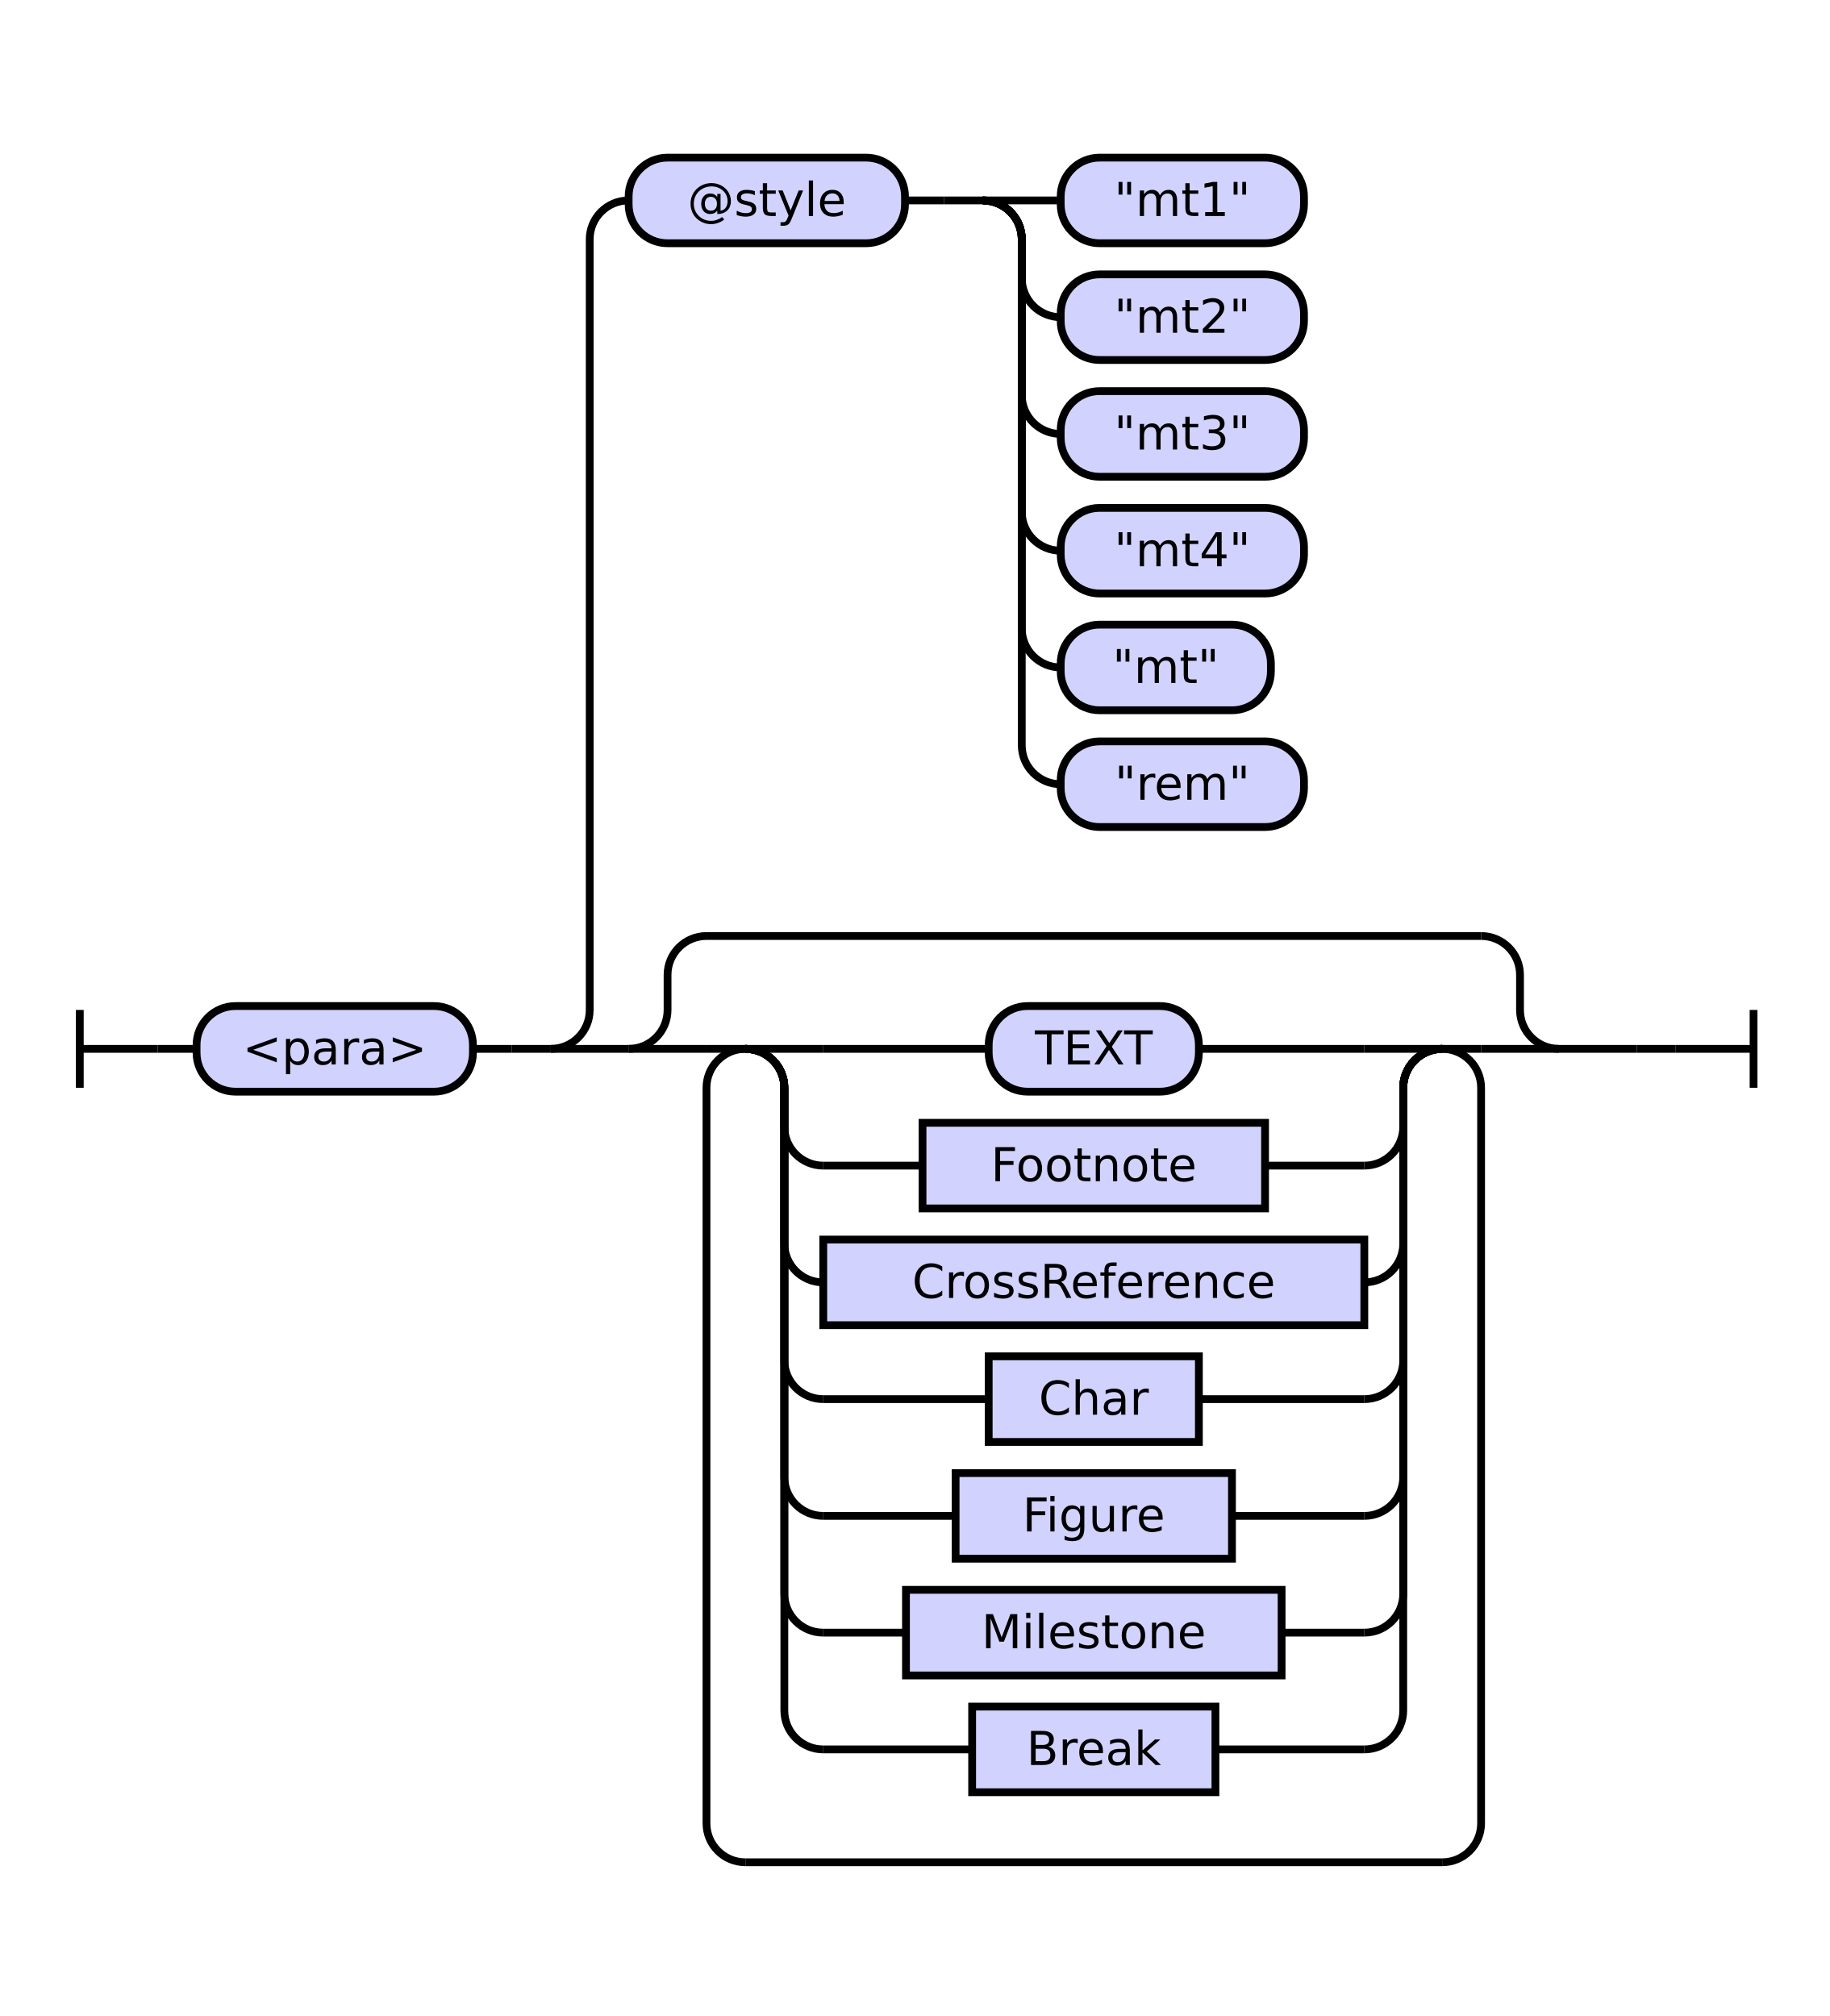
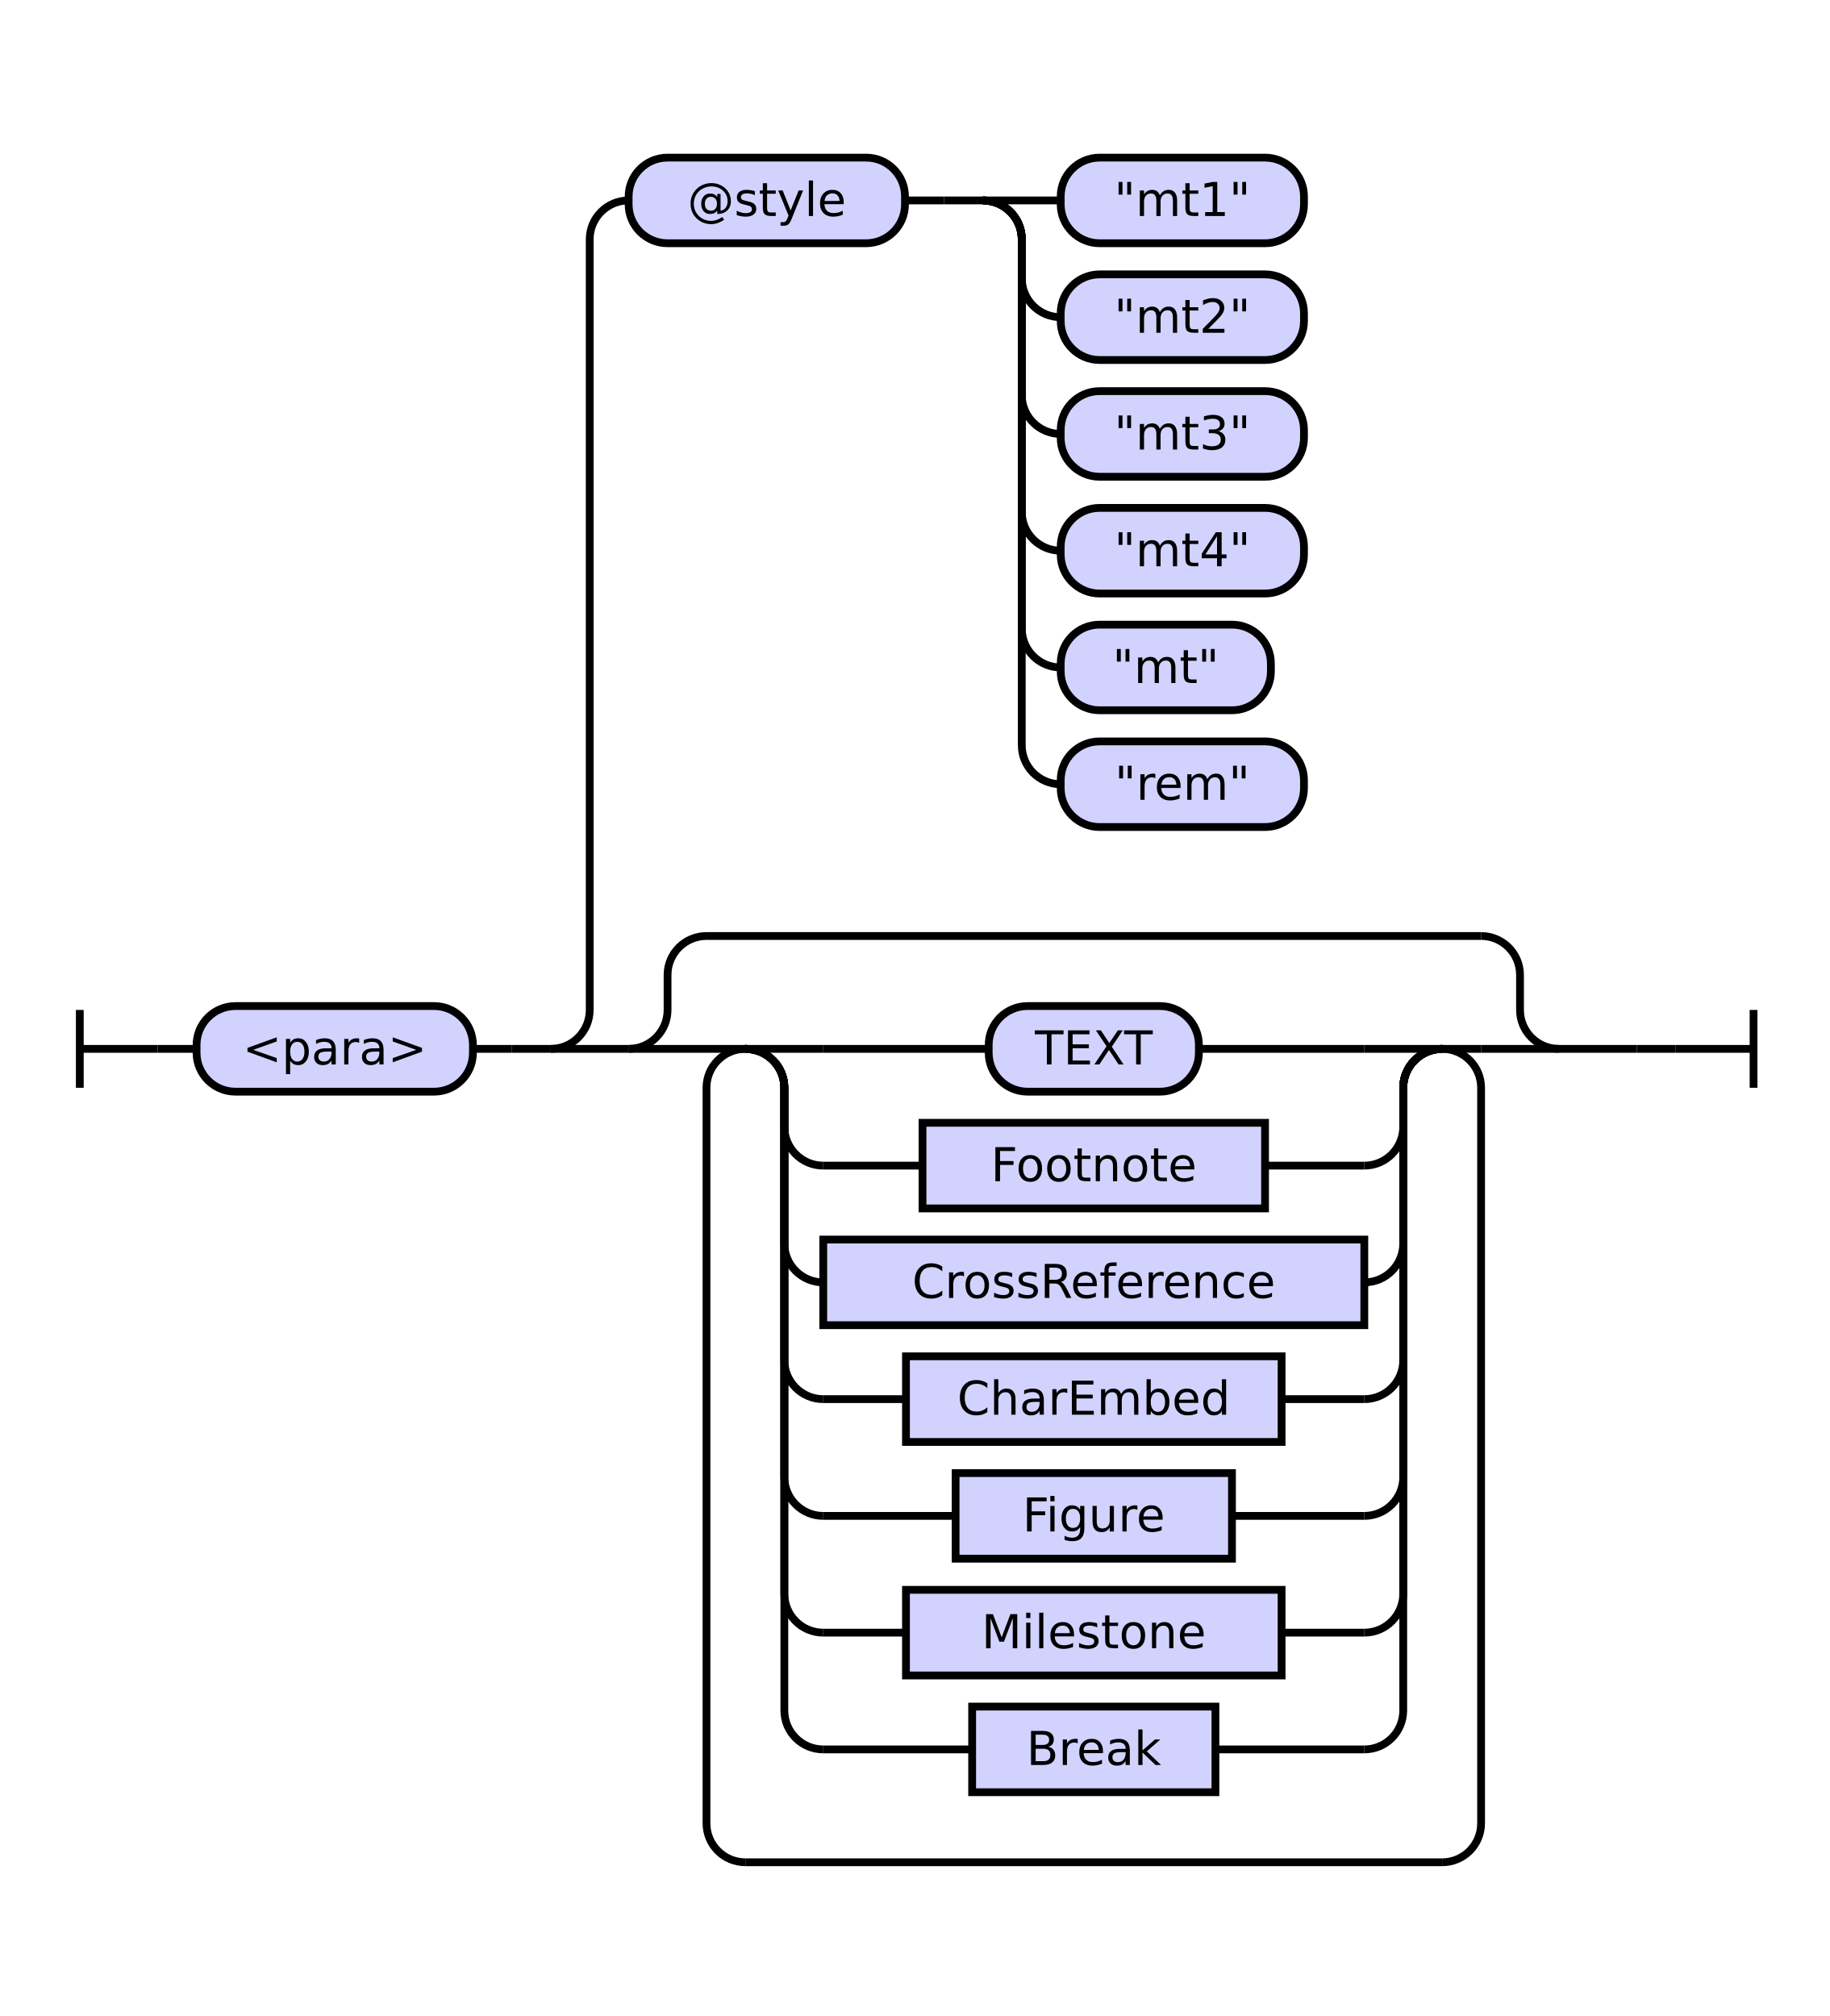
<svg xmlns="http://www.w3.org/2000/svg" class="railroad-diagram" height="518" viewBox="0 0 470.0 518" width="470.0">
  <g transform="translate(.5 .5)">
    <style>/*  */

    svg.railroad-diagram {
        background-color: hsl(30,20%,95%);
    }
    svg.railroad-diagram path {
        stroke-width: 2;
        stroke: black;
        fill: none;
    }
    svg.railroad-diagram text {
        font-size: 12px;
        text-anchor: middle;
        font-family: DejaVu Sans;
    }
    svg.railroad-diagram text.label {
        text-anchor:start;
    }
    svg.railroad-diagram text.comment {
        font-family: DejaVu Sans;
        font-size: 14px;
    }
    svg.railroad-diagram rect{
        stroke-width: 2;
        stroke: black;
        fill: rgb(210, 210, 255);
    }
    svg.railroad-diagram rect.group-box {
        stroke: gray;
        stroke-dasharray: 10 5;
        fill: none;
    }
    .terminal {
        font-family: DejaVu Sans;
    }
    svg.railroad-diagram g.altterminal rect {
        fill: rgb(251, 252, 207)
    }

/*  */
</style>
    <g>
      <path d="M 20 259 v 20 m 0 -10 h 20" />
    </g>
    <path d="M 40 269 h 10" />
    <g>
      <path d="M 50 269 h 0.0" />
      <path d="M 420.0 269 h 0.0" />
      <g>
        <path d="M 50.0 269 h 0.0" />
        <path d="M 420.0 269 h 0.0" />
        <g class="terminal ">
          <path d="M 50.0 269 h 0.0" />
          <path d="M 121.0 269 h 0.0" />
          <rect height="22" rx="10" ry="10" width="71.0" x="50.0" y="258" />
          <text x="85.5" y="273">&lt;para&gt;</text>
        </g>
        <path d="M 121.0 269 h 10" />
        <path d="M 131.0 269 h 10" />
        <g>
          <path d="M 141.0 269 h 0.0" />
          <path d="M 420.0 269 h 0.0" />
          <path d="M 141.0 269 a 10 10 0 0 0 10 -10 v -198 a 10 10 0 0 1 10 -10" />
          <g>
            <path d="M 161.0 51 h 0.0" />
            <path d="M 354.5 51 h 0.0" />
            <g class="terminal ">
              <path d="M 161.0 51 h 0.0" />
              <path d="M 232.0 51 h 0.0" />
              <rect height="22" rx="10" ry="10" width="71.0" x="161.0" y="40" />
              <text x="196.5" y="55">@style</text>
            </g>
            <path d="M 232.0 51 h 10" />
            <path d="M 242.0 51 h 10" />
            <g>
              <path d="M 252.0 51 h 0.0" />
              <path d="M 252.0 51 h 20" />
              <g class="terminal ">
                <path d="M 272.0 51 h 0.0" />
                <path d="M 334.5 51 h 0.0" />
                <rect height="22" rx="10" ry="10" width="62.5" x="272.0" y="40" />
                <text x="303.25" y="55">"mt1"</text>
              </g>
              <path d="M 252.0 51 a 10 10 0 0 1 10 10 v 10 a 10 10 0 0 0 10 10" />
              <g class="terminal ">
                <path d="M 272.0 81 h 0.0" />
                <path d="M 334.5 81 h 0.0" />
                <rect height="22" rx="10" ry="10" width="62.5" x="272.0" y="70" />
                <text x="303.25" y="85">"mt2"</text>
              </g>
              <path d="M 252.0 51 a 10 10 0 0 1 10 10 v 40 a 10 10 0 0 0 10 10" />
              <g class="terminal ">
                <path d="M 272.0 111 h 0.0" />
                <path d="M 334.5 111 h 0.0" />
                <rect height="22" rx="10" ry="10" width="62.5" x="272.0" y="100" />
                <text x="303.25" y="115">"mt3"</text>
              </g>
              <path d="M 252.0 51 a 10 10 0 0 1 10 10 v 70 a 10 10 0 0 0 10 10" />
              <g class="terminal ">
                <path d="M 272.0 141 h 0.0" />
                <path d="M 334.5 141 h 0.0" />
                <rect height="22" rx="10" ry="10" width="62.5" x="272.0" y="130" />
                <text x="303.25" y="145">"mt4"</text>
              </g>
              <path d="M 252.0 51 a 10 10 0 0 1 10 10 v 100 a 10 10 0 0 0 10 10" />
              <g class="terminal ">
                <path d="M 272.0 171 h 0.0" />
                <path d="M 326.0 171 h 0.0" />
                <rect height="22" rx="10" ry="10" width="54.0" x="272.0" y="160" />
                <text x="299.0" y="175">"mt"</text>
              </g>
              <path d="M 252.0 51 a 10 10 0 0 1 10 10 v 130 a 10 10 0 0 0 10 10" />
              <g class="terminal ">
                <path d="M 272.0 201 h 0.0" />
                <path d="M 334.5 201 h 0.0" />
                <rect height="22" rx="10" ry="10" width="62.5" x="272.0" y="190" />
                <text x="303.25" y="205">"rem"</text>
              </g>
            </g>
          </g>
          <path d="M 141.0 269 h 20" />
          <g>
            <path d="M 161.0 269 h 0.0" />
            <path d="M 400.0 269 h 0.0" />
            <path d="M 161.0 269 a 10 10 0 0 0 10 -10 v -9 a 10 10 0 0 1 10 -10" />
            <g>
              <path d="M 181.0 240 h 199.0" />
            </g>
            <path d="M 380.0 240 a 10 10 0 0 1 10 10 v 9 a 10 10 0 0 0 10 10" />
            <path d="M 161.0 269 h 20" />
            <g>
              <path d="M 181.0 269 h 0.0" />
              <path d="M 380.0 269 h 0.0" />
              <path d="M 181.0 269 h 10" />
              <g>
                <path d="M 191.0 269 h 0.0" />
                <path d="M 370.0 269 h 0.0" />
                <path d="M 191.0 269 h 20" />
                <g class="terminal ">
                  <path d="M 211.0 269 h 42.5" />
                  <path d="M 307.5 269 h 42.5" />
                  <rect height="22" rx="10" ry="10" width="54.0" x="253.5" y="258" />
                  <text x="280.5" y="273">TEXT</text>
                </g>
                <path d="M 350.0 269 h 20" />
                <path d="M 191.0 269 a 10 10 0 0 1 10 10 v 10 a 10 10 0 0 0 10 10" />
                <g class="non-terminal ">
                  <path d="M 211.0 299 h 25.5" />
                  <path d="M 324.5 299 h 25.5" />
                  <rect height="22" width="88.0" x="236.5" y="288" />
                  <text x="280.5" y="303">Footnote</text>
                </g>
                <path d="M 350.0 299 a 10 10 0 0 0 10 -10 v -10 a 10 10 0 0 1 10 -10" />
                <path d="M 191.0 269 a 10 10 0 0 1 10 10 v 40 a 10 10 0 0 0 10 10" />
                <g class="non-terminal ">
                  <path d="M 211.0 329 h 0.0" />
                  <path d="M 350.0 329 h 0.0" />
                  <rect height="22" width="139.0" x="211.0" y="318" />
                  <text x="280.5" y="333">CrossReference</text>
                </g>
                <path d="M 350.0 329 a 10 10 0 0 0 10 -10 v -40 a 10 10 0 0 1 10 -10" />
                <path d="M 191.0 269 a 10 10 0 0 1 10 10 v 70 a 10 10 0 0 0 10 10" />
                <g class="non-terminal ">
-                   <path d="M 211.0 359 h 42.5" />
-                   <path d="M 307.5 359 h 42.5" />
-                   <rect height="22" width="54.0" x="253.5" y="348" />
-                   <text x="280.5" y="363">Char</text>
+                   <path d="M 211.0 359 h 21.25" />
+                   <path d="M 328.75 359 h 21.25" />
+                   <rect height="22" width="96.5" x="232.25" y="348" />
+                   <text x="280.5" y="363">CharEmbed</text>
                </g>
                <path d="M 350.0 359 a 10 10 0 0 0 10 -10 v -70 a 10 10 0 0 1 10 -10" />
                <path d="M 191.0 269 a 10 10 0 0 1 10 10 v 100 a 10 10 0 0 0 10 10" />
                <g class="non-terminal ">
                  <path d="M 211.0 389 h 34.0" />
                  <path d="M 316.0 389 h 34.0" />
                  <rect height="22" width="71.0" x="245.0" y="378" />
                  <text x="280.5" y="393">Figure</text>
                </g>
                <path d="M 350.0 389 a 10 10 0 0 0 10 -10 v -100 a 10 10 0 0 1 10 -10" />
                <path d="M 191.0 269 a 10 10 0 0 1 10 10 v 130 a 10 10 0 0 0 10 10" />
                <g class="non-terminal ">
                  <path d="M 211.0 419 h 21.25" />
                  <path d="M 328.75 419 h 21.25" />
                  <rect height="22" width="96.5" x="232.25" y="408" />
                  <text x="280.5" y="423">Milestone</text>
                </g>
                <path d="M 350.0 419 a 10 10 0 0 0 10 -10 v -130 a 10 10 0 0 1 10 -10" />
                <path d="M 191.0 269 a 10 10 0 0 1 10 10 v 160 a 10 10 0 0 0 10 10" />
                <g class="non-terminal ">
                  <path d="M 211.0 449 h 38.25" />
                  <path d="M 311.75 449 h 38.25" />
                  <rect height="22" width="62.5" x="249.25" y="438" />
                  <text x="280.5" y="453">Break</text>
                </g>
                <path d="M 350.0 449 a 10 10 0 0 0 10 -10 v -160 a 10 10 0 0 1 10 -10" />
              </g>
              <path d="M 370.0 269 h 10" />
              <path d="M 191.0 269 a 10 10 0 0 0 -10 10 v 189 a 10 10 0 0 0 10 10" />
              <g>
                <path d="M 191.0 478 h 179.0" />
              </g>
              <path d="M 370.0 478 a 10 10 0 0 0 10 -10 v -189 a 10 10 0 0 0 -10 -10" />
            </g>
            <path d="M 380.0 269 h 20" />
          </g>
          <path d="M 400.0 269 h 20" />
        </g>
      </g>
    </g>
    <path d="M 420.0 269 h 10" />
    <path d="M 430.0 269 h 20 m 0 -10 v 20" />
  </g>
</svg>
